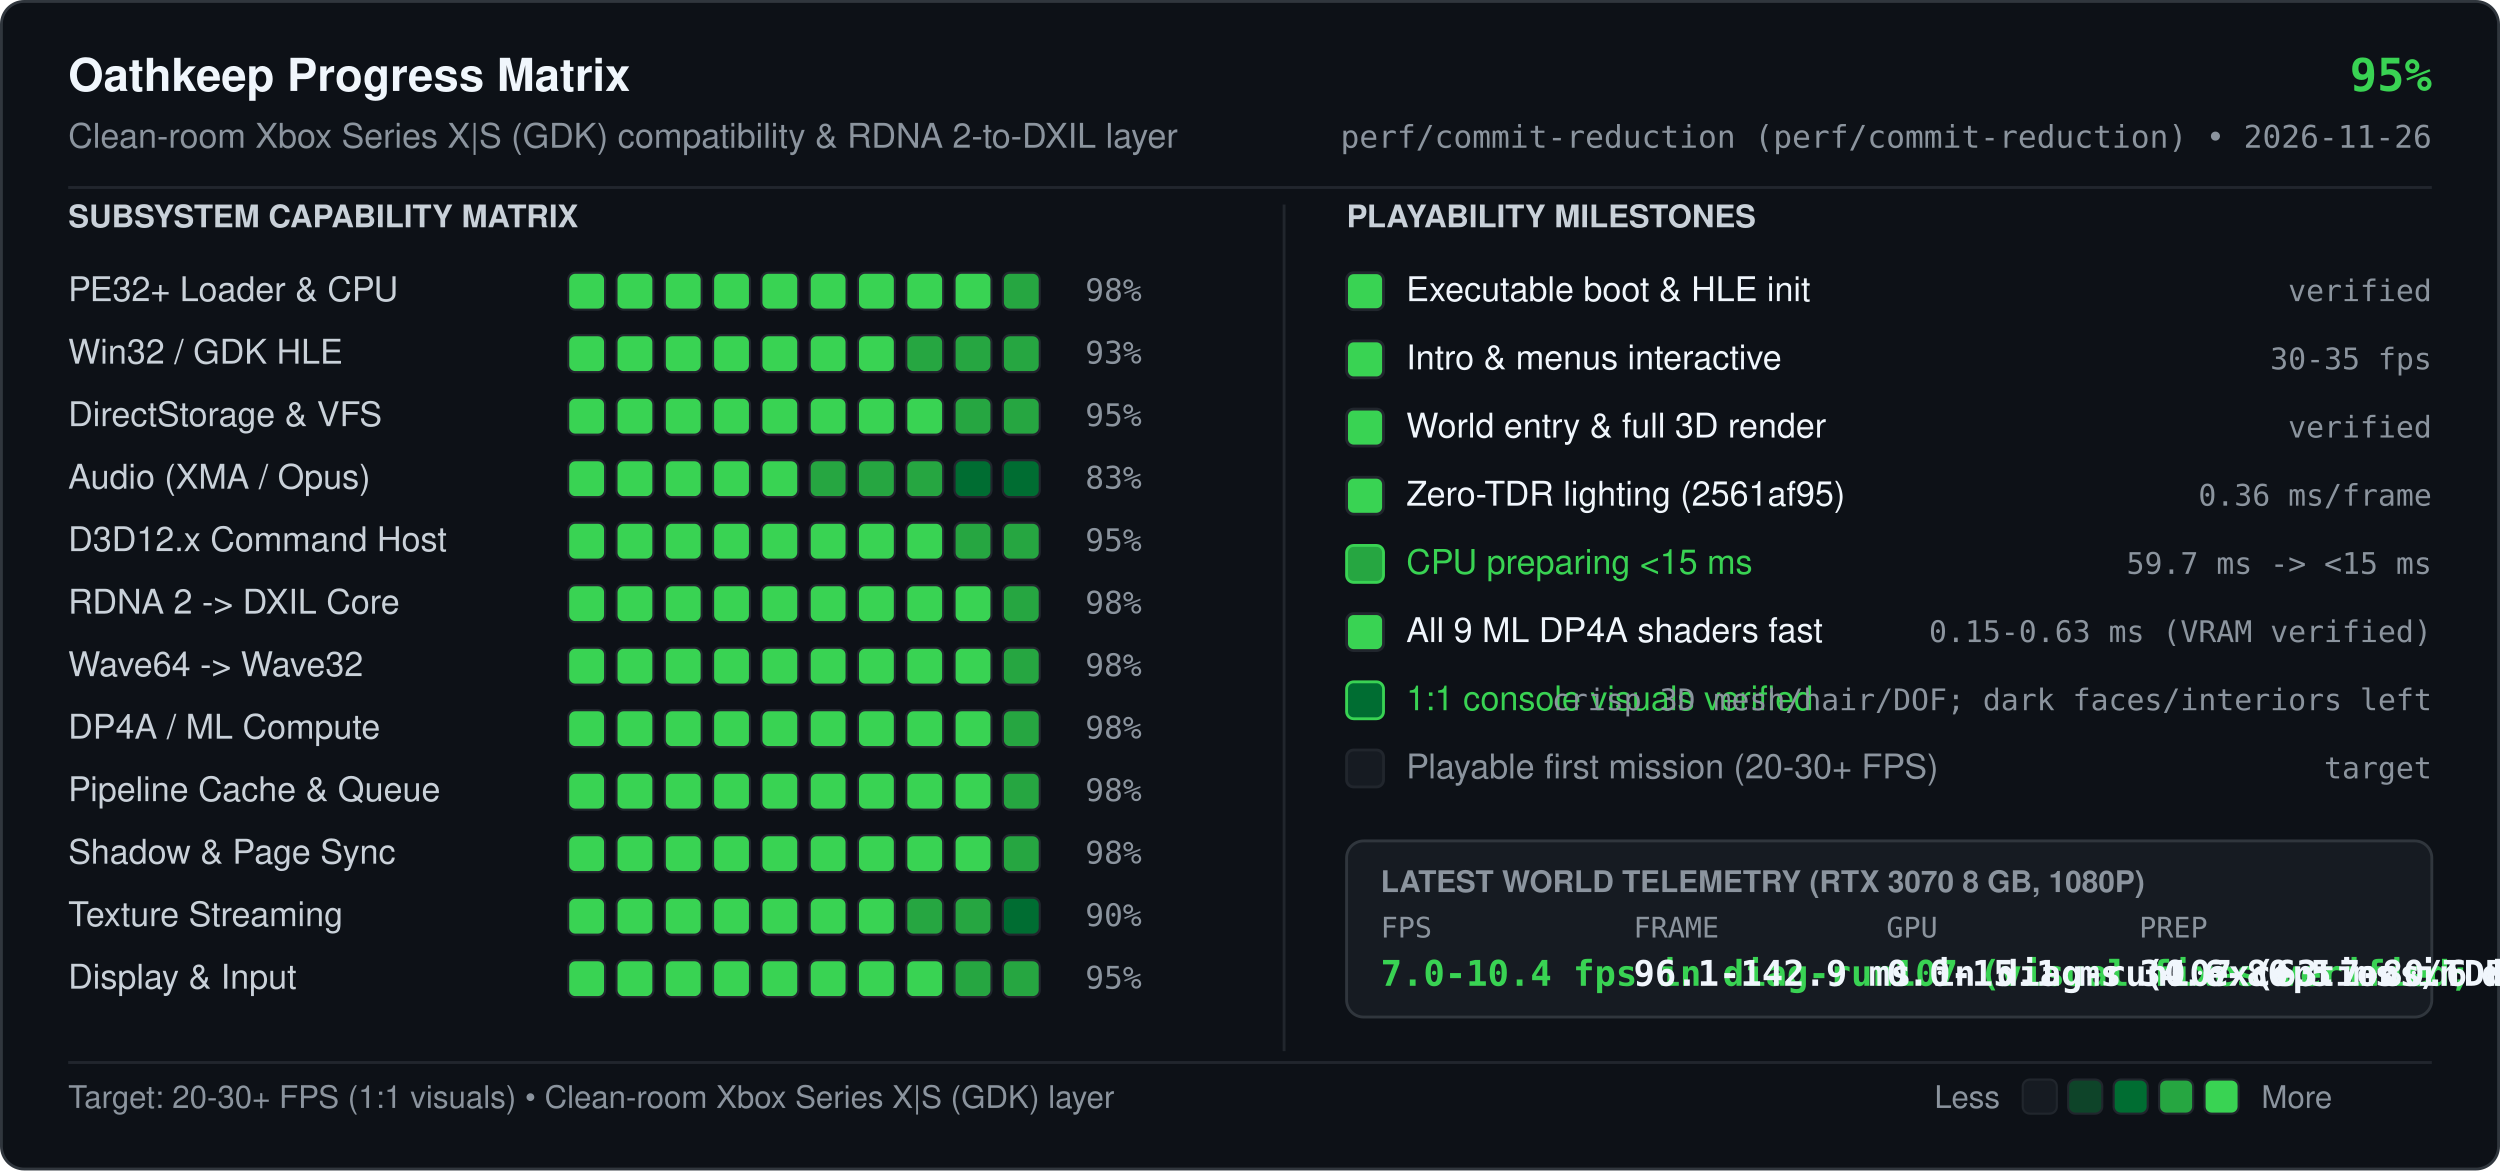
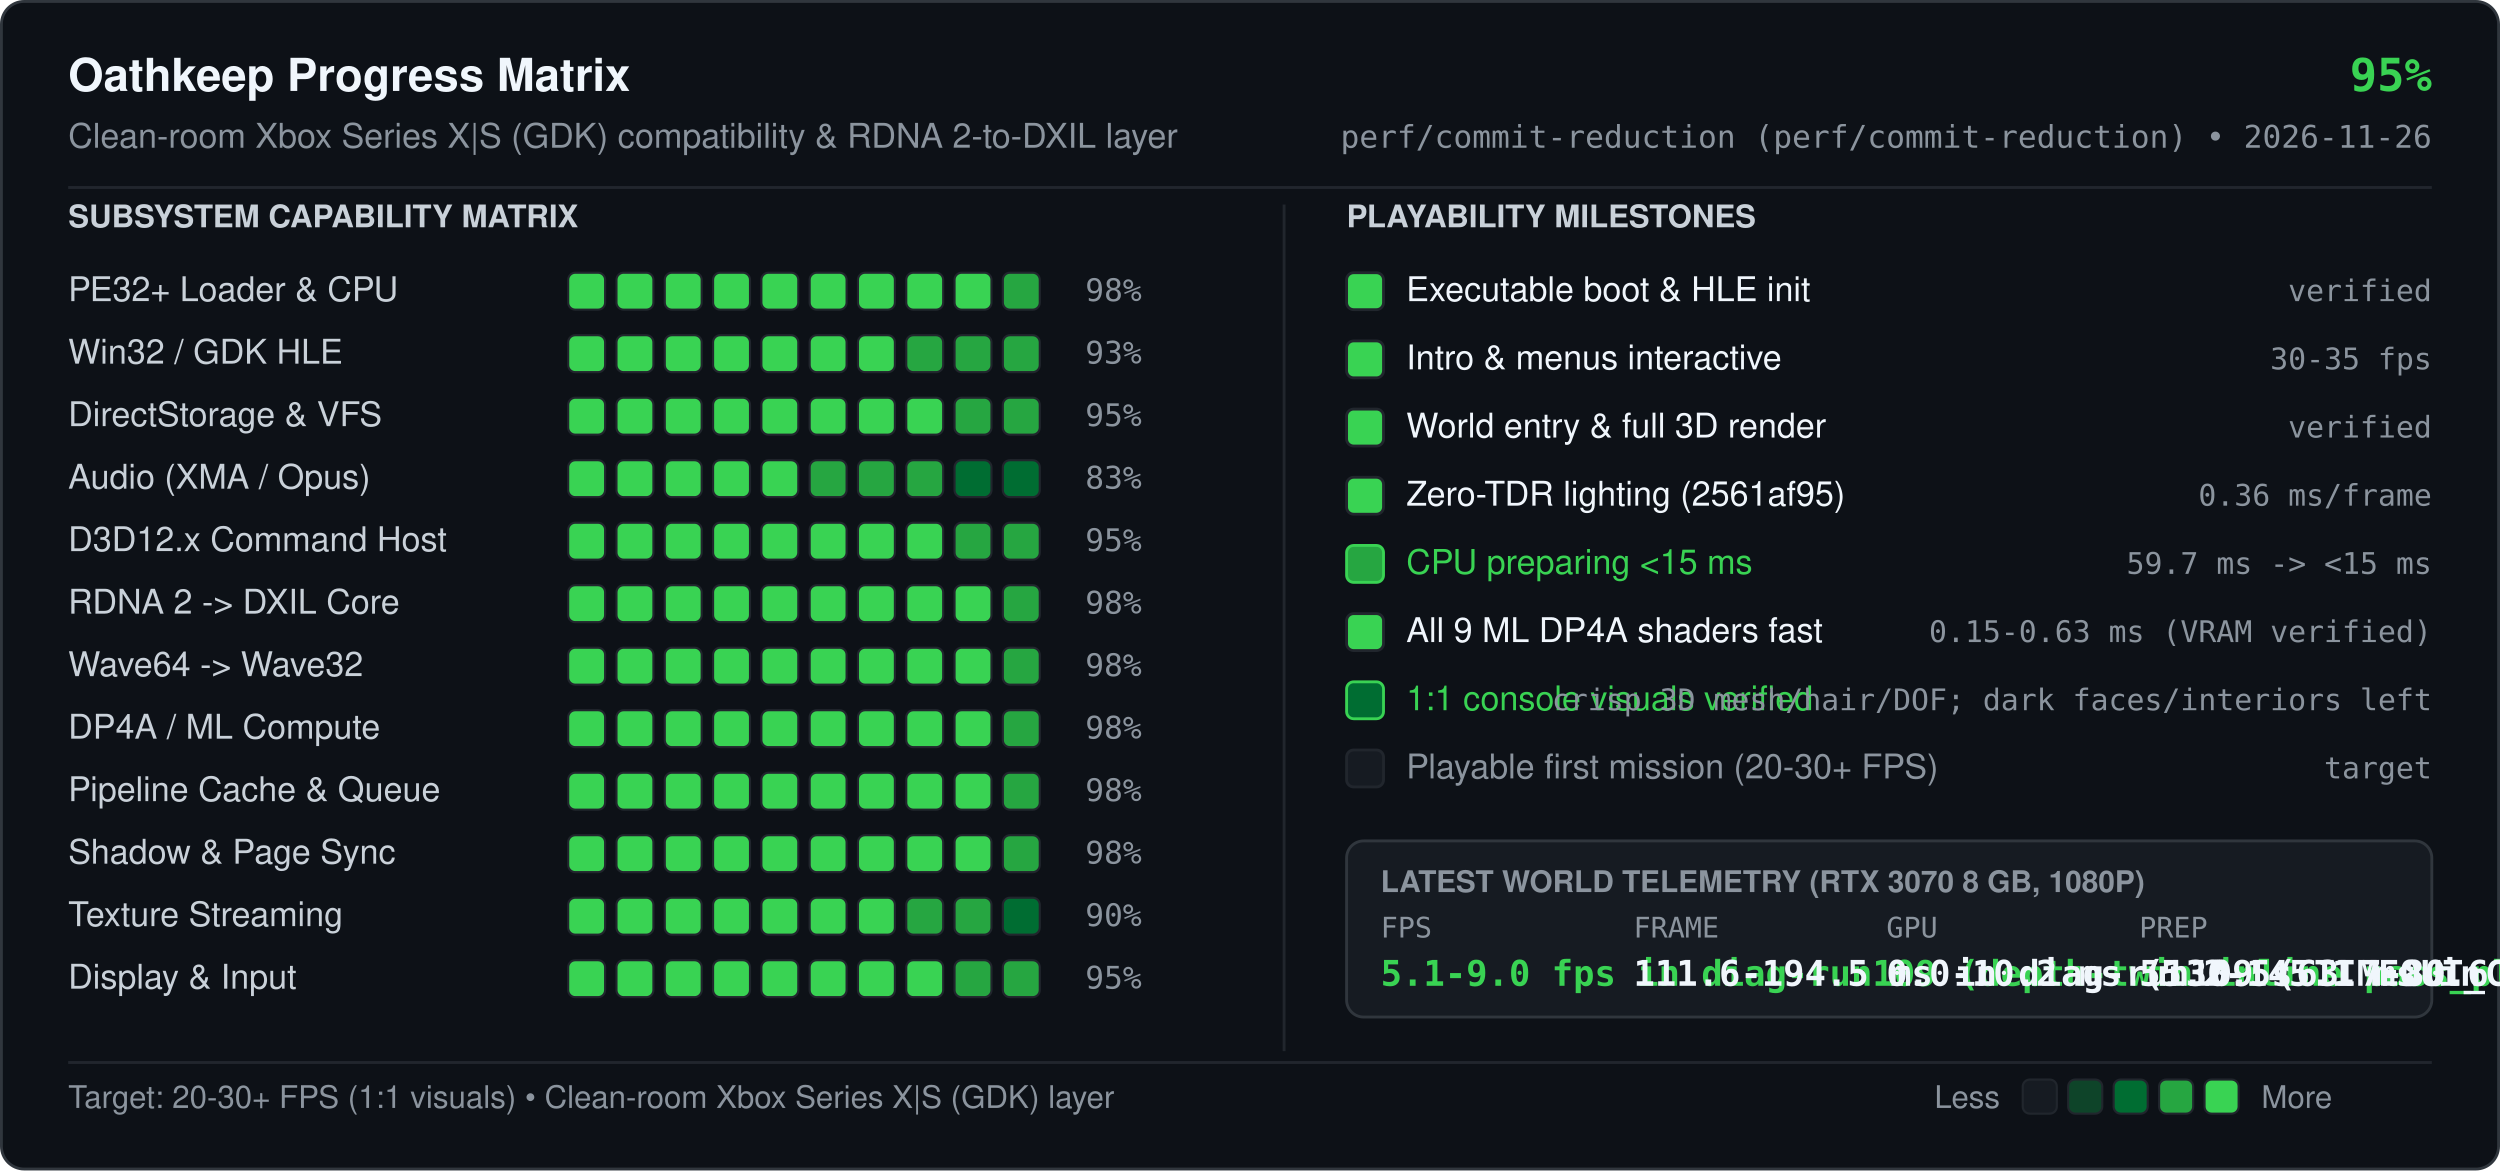
<svg xmlns="http://www.w3.org/2000/svg" width="880" height="412" viewBox="0 0 880 412" role="img" aria-label="Oathkeep Compatibility and Performance Progress">
  <defs>
    <style>text { font-family: -apple-system, BlinkMacSystemFont, 'Segoe UI', Helvetica, Arial, sans-serif; } .mono { font-family: ui-monospace, SFMono-Regular, Menlo, Consolas, monospace; }</style>
  </defs>
  <rect x="0.5" y="0.5" width="879" height="411" rx="8" fill="#0d1117" stroke="#30363d" />
  <text x="24" y="32" fill="#f0f6fc" font-size="16" font-weight="600">Oathkeep Progress Matrix</text>
  <text x="24" y="52" fill="#8b949e" font-size="12">Clean-room Xbox Series X|S (GDK) compatibility &amp; RDNA 2-to-DXIL layer</text>
  <text x="856" y="32" text-anchor="end" fill="#39d353" font-size="16" font-weight="700" class="mono">95%</text>
  <text x="856" y="52" text-anchor="end" fill="#8b949e" font-size="11" class="mono">perf/commit-reduction (perf/commit-reduction) • 2026-11-26</text>
  <line x1="24" y1="66" x2="856" y2="66" stroke="#21262d" />
  <text x="24" y="80" fill="#c9d1d9" font-size="11" font-weight="600">SUBSYSTEM CAPABILITY MATRIX</text>
  <text x="24" y="106" fill="#c9d1d9" font-size="12">PE32+ Loader &amp; CPU</text>
  <rect x="200" y="96" width="13" height="13" rx="2.5" fill="#39d353" stroke="#21262d" stroke-width="0.75" />
  <rect x="217" y="96" width="13" height="13" rx="2.5" fill="#39d353" stroke="#21262d" stroke-width="0.75" />
  <rect x="234" y="96" width="13" height="13" rx="2.5" fill="#39d353" stroke="#21262d" stroke-width="0.75" />
  <rect x="251" y="96" width="13" height="13" rx="2.5" fill="#39d353" stroke="#21262d" stroke-width="0.75" />
  <rect x="268" y="96" width="13" height="13" rx="2.5" fill="#39d353" stroke="#21262d" stroke-width="0.75" />
  <rect x="285" y="96" width="13" height="13" rx="2.5" fill="#39d353" stroke="#21262d" stroke-width="0.75" />
  <rect x="302" y="96" width="13" height="13" rx="2.5" fill="#39d353" stroke="#21262d" stroke-width="0.75" />
  <rect x="319" y="96" width="13" height="13" rx="2.5" fill="#39d353" stroke="#21262d" stroke-width="0.75" />
  <rect x="336" y="96" width="13" height="13" rx="2.5" fill="#39d353" stroke="#21262d" stroke-width="0.75" />
  <rect x="353" y="96" width="13" height="13" rx="2.5" fill="#26a641" stroke="#21262d" stroke-width="0.75" />
  <text x="382" y="106" fill="#8b949e" font-size="11" class="mono"> 98%</text>
  <text x="24" y="128" fill="#c9d1d9" font-size="12">Win32 / GDK HLE</text>
  <rect x="200" y="118" width="13" height="13" rx="2.5" fill="#39d353" stroke="#21262d" stroke-width="0.75" />
  <rect x="217" y="118" width="13" height="13" rx="2.5" fill="#39d353" stroke="#21262d" stroke-width="0.75" />
  <rect x="234" y="118" width="13" height="13" rx="2.5" fill="#39d353" stroke="#21262d" stroke-width="0.75" />
  <rect x="251" y="118" width="13" height="13" rx="2.5" fill="#39d353" stroke="#21262d" stroke-width="0.75" />
  <rect x="268" y="118" width="13" height="13" rx="2.5" fill="#39d353" stroke="#21262d" stroke-width="0.75" />
  <rect x="285" y="118" width="13" height="13" rx="2.5" fill="#39d353" stroke="#21262d" stroke-width="0.75" />
  <rect x="302" y="118" width="13" height="13" rx="2.5" fill="#39d353" stroke="#21262d" stroke-width="0.75" />
  <rect x="319" y="118" width="13" height="13" rx="2.5" fill="#26a641" stroke="#21262d" stroke-width="0.75" />
  <rect x="336" y="118" width="13" height="13" rx="2.5" fill="#26a641" stroke="#21262d" stroke-width="0.75" />
  <rect x="353" y="118" width="13" height="13" rx="2.5" fill="#26a641" stroke="#21262d" stroke-width="0.75" />
  <text x="382" y="128" fill="#8b949e" font-size="11" class="mono"> 93%</text>
  <text x="24" y="150" fill="#c9d1d9" font-size="12">DirectStorage &amp; VFS</text>
  <rect x="200" y="140" width="13" height="13" rx="2.5" fill="#39d353" stroke="#21262d" stroke-width="0.75" />
  <rect x="217" y="140" width="13" height="13" rx="2.5" fill="#39d353" stroke="#21262d" stroke-width="0.75" />
  <rect x="234" y="140" width="13" height="13" rx="2.5" fill="#39d353" stroke="#21262d" stroke-width="0.75" />
  <rect x="251" y="140" width="13" height="13" rx="2.5" fill="#39d353" stroke="#21262d" stroke-width="0.75" />
  <rect x="268" y="140" width="13" height="13" rx="2.5" fill="#39d353" stroke="#21262d" stroke-width="0.75" />
  <rect x="285" y="140" width="13" height="13" rx="2.5" fill="#39d353" stroke="#21262d" stroke-width="0.75" />
  <rect x="302" y="140" width="13" height="13" rx="2.5" fill="#39d353" stroke="#21262d" stroke-width="0.75" />
  <rect x="319" y="140" width="13" height="13" rx="2.5" fill="#39d353" stroke="#21262d" stroke-width="0.75" />
  <rect x="336" y="140" width="13" height="13" rx="2.5" fill="#26a641" stroke="#21262d" stroke-width="0.75" />
  <rect x="353" y="140" width="13" height="13" rx="2.5" fill="#26a641" stroke="#21262d" stroke-width="0.75" />
  <text x="382" y="150" fill="#8b949e" font-size="11" class="mono"> 95%</text>
  <text x="24" y="172" fill="#c9d1d9" font-size="12">Audio (XMA / Opus)</text>
  <rect x="200" y="162" width="13" height="13" rx="2.5" fill="#39d353" stroke="#21262d" stroke-width="0.75" />
  <rect x="217" y="162" width="13" height="13" rx="2.5" fill="#39d353" stroke="#21262d" stroke-width="0.75" />
  <rect x="234" y="162" width="13" height="13" rx="2.5" fill="#39d353" stroke="#21262d" stroke-width="0.75" />
  <rect x="251" y="162" width="13" height="13" rx="2.5" fill="#39d353" stroke="#21262d" stroke-width="0.75" />
  <rect x="268" y="162" width="13" height="13" rx="2.5" fill="#39d353" stroke="#21262d" stroke-width="0.75" />
  <rect x="285" y="162" width="13" height="13" rx="2.5" fill="#26a641" stroke="#21262d" stroke-width="0.75" />
  <rect x="302" y="162" width="13" height="13" rx="2.5" fill="#26a641" stroke="#21262d" stroke-width="0.75" />
  <rect x="319" y="162" width="13" height="13" rx="2.5" fill="#26a641" stroke="#21262d" stroke-width="0.75" />
  <rect x="336" y="162" width="13" height="13" rx="2.5" fill="#006d32" stroke="#21262d" stroke-width="0.75" />
  <rect x="353" y="162" width="13" height="13" rx="2.5" fill="#006d32" stroke="#21262d" stroke-width="0.75" />
  <text x="382" y="172" fill="#8b949e" font-size="11" class="mono"> 83%</text>
  <text x="24" y="194" fill="#c9d1d9" font-size="12">D3D12.x Command Host</text>
  <rect x="200" y="184" width="13" height="13" rx="2.5" fill="#39d353" stroke="#21262d" stroke-width="0.75" />
  <rect x="217" y="184" width="13" height="13" rx="2.5" fill="#39d353" stroke="#21262d" stroke-width="0.75" />
  <rect x="234" y="184" width="13" height="13" rx="2.5" fill="#39d353" stroke="#21262d" stroke-width="0.75" />
  <rect x="251" y="184" width="13" height="13" rx="2.5" fill="#39d353" stroke="#21262d" stroke-width="0.75" />
  <rect x="268" y="184" width="13" height="13" rx="2.5" fill="#39d353" stroke="#21262d" stroke-width="0.75" />
  <rect x="285" y="184" width="13" height="13" rx="2.5" fill="#39d353" stroke="#21262d" stroke-width="0.75" />
  <rect x="302" y="184" width="13" height="13" rx="2.5" fill="#39d353" stroke="#21262d" stroke-width="0.75" />
  <rect x="319" y="184" width="13" height="13" rx="2.5" fill="#39d353" stroke="#21262d" stroke-width="0.75" />
  <rect x="336" y="184" width="13" height="13" rx="2.5" fill="#26a641" stroke="#21262d" stroke-width="0.75" />
  <rect x="353" y="184" width="13" height="13" rx="2.5" fill="#26a641" stroke="#21262d" stroke-width="0.75" />
  <text x="382" y="194" fill="#8b949e" font-size="11" class="mono"> 95%</text>
  <text x="24" y="216" fill="#c9d1d9" font-size="12">RDNA 2 -&gt; DXIL Core</text>
  <rect x="200" y="206" width="13" height="13" rx="2.5" fill="#39d353" stroke="#21262d" stroke-width="0.75" />
  <rect x="217" y="206" width="13" height="13" rx="2.5" fill="#39d353" stroke="#21262d" stroke-width="0.75" />
  <rect x="234" y="206" width="13" height="13" rx="2.5" fill="#39d353" stroke="#21262d" stroke-width="0.75" />
  <rect x="251" y="206" width="13" height="13" rx="2.5" fill="#39d353" stroke="#21262d" stroke-width="0.75" />
  <rect x="268" y="206" width="13" height="13" rx="2.5" fill="#39d353" stroke="#21262d" stroke-width="0.75" />
  <rect x="285" y="206" width="13" height="13" rx="2.5" fill="#39d353" stroke="#21262d" stroke-width="0.75" />
  <rect x="302" y="206" width="13" height="13" rx="2.5" fill="#39d353" stroke="#21262d" stroke-width="0.75" />
  <rect x="319" y="206" width="13" height="13" rx="2.5" fill="#39d353" stroke="#21262d" stroke-width="0.75" />
  <rect x="336" y="206" width="13" height="13" rx="2.5" fill="#39d353" stroke="#21262d" stroke-width="0.75" />
  <rect x="353" y="206" width="13" height="13" rx="2.5" fill="#26a641" stroke="#21262d" stroke-width="0.75" />
  <text x="382" y="216" fill="#8b949e" font-size="11" class="mono"> 98%</text>
  <text x="24" y="238" fill="#c9d1d9" font-size="12">Wave64 -&gt; Wave32</text>
  <rect x="200" y="228" width="13" height="13" rx="2.5" fill="#39d353" stroke="#21262d" stroke-width="0.75" />
  <rect x="217" y="228" width="13" height="13" rx="2.5" fill="#39d353" stroke="#21262d" stroke-width="0.75" />
  <rect x="234" y="228" width="13" height="13" rx="2.5" fill="#39d353" stroke="#21262d" stroke-width="0.75" />
  <rect x="251" y="228" width="13" height="13" rx="2.5" fill="#39d353" stroke="#21262d" stroke-width="0.75" />
  <rect x="268" y="228" width="13" height="13" rx="2.5" fill="#39d353" stroke="#21262d" stroke-width="0.75" />
  <rect x="285" y="228" width="13" height="13" rx="2.5" fill="#39d353" stroke="#21262d" stroke-width="0.75" />
  <rect x="302" y="228" width="13" height="13" rx="2.5" fill="#39d353" stroke="#21262d" stroke-width="0.75" />
  <rect x="319" y="228" width="13" height="13" rx="2.5" fill="#39d353" stroke="#21262d" stroke-width="0.75" />
  <rect x="336" y="228" width="13" height="13" rx="2.5" fill="#39d353" stroke="#21262d" stroke-width="0.75" />
  <rect x="353" y="228" width="13" height="13" rx="2.5" fill="#26a641" stroke="#21262d" stroke-width="0.75" />
  <text x="382" y="238" fill="#8b949e" font-size="11" class="mono"> 98%</text>
  <text x="24" y="260" fill="#c9d1d9" font-size="12">DP4A / ML Compute</text>
  <rect x="200" y="250" width="13" height="13" rx="2.5" fill="#39d353" stroke="#21262d" stroke-width="0.75" />
  <rect x="217" y="250" width="13" height="13" rx="2.5" fill="#39d353" stroke="#21262d" stroke-width="0.75" />
  <rect x="234" y="250" width="13" height="13" rx="2.5" fill="#39d353" stroke="#21262d" stroke-width="0.75" />
  <rect x="251" y="250" width="13" height="13" rx="2.5" fill="#39d353" stroke="#21262d" stroke-width="0.75" />
  <rect x="268" y="250" width="13" height="13" rx="2.5" fill="#39d353" stroke="#21262d" stroke-width="0.75" />
  <rect x="285" y="250" width="13" height="13" rx="2.5" fill="#39d353" stroke="#21262d" stroke-width="0.75" />
  <rect x="302" y="250" width="13" height="13" rx="2.5" fill="#39d353" stroke="#21262d" stroke-width="0.75" />
  <rect x="319" y="250" width="13" height="13" rx="2.5" fill="#39d353" stroke="#21262d" stroke-width="0.75" />
  <rect x="336" y="250" width="13" height="13" rx="2.5" fill="#39d353" stroke="#21262d" stroke-width="0.75" />
  <rect x="353" y="250" width="13" height="13" rx="2.5" fill="#26a641" stroke="#21262d" stroke-width="0.75" />
  <text x="382" y="260" fill="#8b949e" font-size="11" class="mono"> 98%</text>
  <text x="24" y="282" fill="#c9d1d9" font-size="12">Pipeline Cache &amp; Queue</text>
  <rect x="200" y="272" width="13" height="13" rx="2.5" fill="#39d353" stroke="#21262d" stroke-width="0.75" />
  <rect x="217" y="272" width="13" height="13" rx="2.5" fill="#39d353" stroke="#21262d" stroke-width="0.75" />
  <rect x="234" y="272" width="13" height="13" rx="2.5" fill="#39d353" stroke="#21262d" stroke-width="0.75" />
  <rect x="251" y="272" width="13" height="13" rx="2.5" fill="#39d353" stroke="#21262d" stroke-width="0.75" />
  <rect x="268" y="272" width="13" height="13" rx="2.5" fill="#39d353" stroke="#21262d" stroke-width="0.75" />
  <rect x="285" y="272" width="13" height="13" rx="2.5" fill="#39d353" stroke="#21262d" stroke-width="0.75" />
  <rect x="302" y="272" width="13" height="13" rx="2.5" fill="#39d353" stroke="#21262d" stroke-width="0.75" />
  <rect x="319" y="272" width="13" height="13" rx="2.5" fill="#39d353" stroke="#21262d" stroke-width="0.75" />
  <rect x="336" y="272" width="13" height="13" rx="2.5" fill="#39d353" stroke="#21262d" stroke-width="0.75" />
  <rect x="353" y="272" width="13" height="13" rx="2.5" fill="#26a641" stroke="#21262d" stroke-width="0.75" />
  <text x="382" y="282" fill="#8b949e" font-size="11" class="mono"> 98%</text>
  <text x="24" y="304" fill="#c9d1d9" font-size="12">Shadow &amp; Page Sync</text>
  <rect x="200" y="294" width="13" height="13" rx="2.5" fill="#39d353" stroke="#21262d" stroke-width="0.75" />
  <rect x="217" y="294" width="13" height="13" rx="2.5" fill="#39d353" stroke="#21262d" stroke-width="0.75" />
  <rect x="234" y="294" width="13" height="13" rx="2.5" fill="#39d353" stroke="#21262d" stroke-width="0.75" />
  <rect x="251" y="294" width="13" height="13" rx="2.5" fill="#39d353" stroke="#21262d" stroke-width="0.75" />
  <rect x="268" y="294" width="13" height="13" rx="2.5" fill="#39d353" stroke="#21262d" stroke-width="0.75" />
  <rect x="285" y="294" width="13" height="13" rx="2.5" fill="#39d353" stroke="#21262d" stroke-width="0.75" />
  <rect x="302" y="294" width="13" height="13" rx="2.5" fill="#39d353" stroke="#21262d" stroke-width="0.75" />
  <rect x="319" y="294" width="13" height="13" rx="2.5" fill="#39d353" stroke="#21262d" stroke-width="0.75" />
  <rect x="336" y="294" width="13" height="13" rx="2.5" fill="#39d353" stroke="#21262d" stroke-width="0.75" />
  <rect x="353" y="294" width="13" height="13" rx="2.5" fill="#26a641" stroke="#21262d" stroke-width="0.75" />
  <text x="382" y="304" fill="#8b949e" font-size="11" class="mono"> 98%</text>
  <text x="24" y="326" fill="#c9d1d9" font-size="12">Texture Streaming</text>
  <rect x="200" y="316" width="13" height="13" rx="2.5" fill="#39d353" stroke="#21262d" stroke-width="0.75" />
  <rect x="217" y="316" width="13" height="13" rx="2.5" fill="#39d353" stroke="#21262d" stroke-width="0.75" />
  <rect x="234" y="316" width="13" height="13" rx="2.5" fill="#39d353" stroke="#21262d" stroke-width="0.75" />
  <rect x="251" y="316" width="13" height="13" rx="2.5" fill="#39d353" stroke="#21262d" stroke-width="0.75" />
  <rect x="268" y="316" width="13" height="13" rx="2.5" fill="#39d353" stroke="#21262d" stroke-width="0.75" />
  <rect x="285" y="316" width="13" height="13" rx="2.5" fill="#39d353" stroke="#21262d" stroke-width="0.75" />
  <rect x="302" y="316" width="13" height="13" rx="2.5" fill="#39d353" stroke="#21262d" stroke-width="0.75" />
  <rect x="319" y="316" width="13" height="13" rx="2.5" fill="#26a641" stroke="#21262d" stroke-width="0.75" />
  <rect x="336" y="316" width="13" height="13" rx="2.5" fill="#26a641" stroke="#21262d" stroke-width="0.75" />
  <rect x="353" y="316" width="13" height="13" rx="2.5" fill="#006d32" stroke="#21262d" stroke-width="0.75" />
  <text x="382" y="326" fill="#8b949e" font-size="11" class="mono"> 90%</text>
  <text x="24" y="348" fill="#c9d1d9" font-size="12">Display &amp; Input</text>
  <rect x="200" y="338" width="13" height="13" rx="2.5" fill="#39d353" stroke="#21262d" stroke-width="0.75" />
  <rect x="217" y="338" width="13" height="13" rx="2.5" fill="#39d353" stroke="#21262d" stroke-width="0.75" />
  <rect x="234" y="338" width="13" height="13" rx="2.5" fill="#39d353" stroke="#21262d" stroke-width="0.75" />
  <rect x="251" y="338" width="13" height="13" rx="2.5" fill="#39d353" stroke="#21262d" stroke-width="0.75" />
  <rect x="268" y="338" width="13" height="13" rx="2.5" fill="#39d353" stroke="#21262d" stroke-width="0.75" />
  <rect x="285" y="338" width="13" height="13" rx="2.5" fill="#39d353" stroke="#21262d" stroke-width="0.75" />
  <rect x="302" y="338" width="13" height="13" rx="2.5" fill="#39d353" stroke="#21262d" stroke-width="0.75" />
  <rect x="319" y="338" width="13" height="13" rx="2.5" fill="#39d353" stroke="#21262d" stroke-width="0.75" />
  <rect x="336" y="338" width="13" height="13" rx="2.5" fill="#26a641" stroke="#21262d" stroke-width="0.75" />
  <rect x="353" y="338" width="13" height="13" rx="2.5" fill="#26a641" stroke="#21262d" stroke-width="0.75" />
  <text x="382" y="348" fill="#8b949e" font-size="11" class="mono"> 95%</text>
  <line x1="452" y1="72" x2="452" y2="370" stroke="#21262d" />
  <text x="474" y="80" fill="#c9d1d9" font-size="11" font-weight="600">PLAYABILITY MILESTONES</text>
  <rect x="474" y="96" width="13" height="13" rx="2.5" fill="#39d353" stroke="#21262d" stroke-width="1" />
  <text x="495" y="106" fill="#f0f6fc" font-size="12" font-weight="500">Executable boot &amp; HLE init</text>
  <text x="856" y="106" text-anchor="end" fill="#8b949e" font-size="10.5" class="mono">verified</text>
  <rect x="474" y="120" width="13" height="13" rx="2.5" fill="#39d353" stroke="#21262d" stroke-width="1" />
  <text x="495" y="130" fill="#f0f6fc" font-size="12" font-weight="500">Intro &amp; menus interactive</text>
  <text x="856" y="130" text-anchor="end" fill="#8b949e" font-size="10.5" class="mono">30-35 fps</text>
  <rect x="474" y="144" width="13" height="13" rx="2.5" fill="#39d353" stroke="#21262d" stroke-width="1" />
  <text x="495" y="154" fill="#f0f6fc" font-size="12" font-weight="500">World entry &amp; full 3D render</text>
  <text x="856" y="154" text-anchor="end" fill="#8b949e" font-size="10.5" class="mono">verified</text>
  <rect x="474" y="168" width="13" height="13" rx="2.5" fill="#39d353" stroke="#21262d" stroke-width="1" />
  <text x="495" y="178" fill="#f0f6fc" font-size="12" font-weight="500">Zero-TDR lighting (2561af95)</text>
  <text x="856" y="178" text-anchor="end" fill="#8b949e" font-size="10.5" class="mono">0.36 ms/frame</text>
  <rect x="474" y="192" width="13" height="13" rx="2.5" fill="#26a641" stroke="#39d353" stroke-width="1" />
  <text x="495" y="202" fill="#39d353" font-size="12" font-weight="500">CPU preparing &lt;15 ms</text>
  <text x="856" y="202" text-anchor="end" fill="#8b949e" font-size="10.5" class="mono">59.7 ms -&gt; &lt;15 ms</text>
  <rect x="474" y="216" width="13" height="13" rx="2.5" fill="#39d353" stroke="#21262d" stroke-width="1" />
  <text x="495" y="226" fill="#f0f6fc" font-size="12" font-weight="500">All 9 ML DP4A shaders fast</text>
  <text x="856" y="226" text-anchor="end" fill="#8b949e" font-size="10.5" class="mono">0.15-0.63 ms (VRAM verified)</text>
  <rect x="474" y="240" width="13" height="13" rx="2.5" fill="#006d32" stroke="#39d353" stroke-width="1" />
  <text x="495" y="250" fill="#39d353" font-size="12" font-weight="500">1:1 console visuals verified</text>
  <text x="856" y="250" text-anchor="end" fill="#8b949e" font-size="10.5" class="mono">crisp 3D mesh/hair/DOF; dark faces/interiors left</text>
  <rect x="474" y="264" width="13" height="13" rx="2.5" fill="#161b22" stroke="#21262d" stroke-width="1" />
  <text x="495" y="274" fill="#8b949e" font-size="12" font-weight="500">Playable first mission (20-30+ FPS)</text>
  <text x="856" y="274" text-anchor="end" fill="#8b949e" font-size="10.5" class="mono">target</text>
  <rect x="474" y="296" width="382" height="62" rx="6" fill="#161b22" stroke="#30363d" />
  <text x="486" y="314" fill="#8b949e" font-size="10.5" font-weight="600">LATEST WORLD TELEMETRY (RTX 3070 8 GB, 1080P)</text>
  <text x="486" y="330" fill="#8b949e" font-size="10" class="mono">FPS</text>
-   <text x="486" y="347" fill="#39d353" font-size="12.5" font-weight="600" class="mono">7.0-10.4 fps in diag-run107 (visual fixes verified; 12.4-15.7 fps baseline in diag-run106 before 4096+ per-view aligned shadows -&gt; phase-windowing next)</text>
+   <text x="486" y="347" fill="#39d353" font-size="12.5" font-weight="600" class="mono">5.1-9.0 fps in diag-run109 (depth-twin inline pass_plane + copy-back verified 0/0; align=256 CBVs hit 2048 overlapping 64 KiB windows -&gt; fix next to recover 12.4-15.7+ fps; Worker 3 CPU perf + Worker 4 face/wall diagnosis running)</text>
  <text x="575" y="330" fill="#8b949e" font-size="10" class="mono">FRAME</text>
-   <text x="575" y="347" fill="#f0f6fc" font-size="12.5" font-weight="600" class="mono">96.1-142.9 ms in diag-run107 (63.7-80.6 ms in diag-run106; 0 refused mesh PSOs, 0 null element=12 SRVs, 0 exploding triangles/stippling)</text>
+   <text x="575" y="347" fill="#f0f6fc" font-size="12.5" font-weight="600" class="mono">111.6-194.5 ms in diag-run109 (63.7-80.6 ms baseline in diag-run106; 0 exceptions/TDRs/refusals, depth planes 0 not given back &amp; 0 used before pass)</text>
  <text x="664" y="330" fill="#8b949e" font-size="10" class="mono">GPU</text>
-   <text x="664" y="347" fill="#f0f6fc" font-size="12.5" font-weight="600" class="mono">0.0-15.1 ms (0 exceptions/TDRs/refusals across 130.4s; visual geometry 100% crisp)</text>
+   <text x="664" y="347" fill="#f0f6fc" font-size="12.5" font-weight="600" class="mono">0.0-10.2 ms (130.5s TIMEOUT_CLEAN; depth planes 2.0/f synced cleanly)</text>
  <text x="753" y="330" fill="#8b949e" font-size="10" class="mono">PREP</text>
-   <text x="753" y="347" fill="#f0f6fc" font-size="12.5" font-weight="600" class="mono">34.6-80.5 ms in diag-run107 (32.3-51.1 ms in diag-run106 before per-view aligned shadow overhead)</text>
+   <text x="753" y="347" fill="#f0f6fc" font-size="12.5" font-weight="600" class="mono">55.2-145.1 ms in diag-run109 (align=256 CBV 16-phase windows caused 2048 shadows; next: cap/slab CBV fallback + merge Worker 3 CPU perf)</text>
  <line x1="24" y1="374" x2="856" y2="374" stroke="#21262d" />
  <text x="24" y="390" fill="#8b949e" font-size="11">Target: 20-30+ FPS (1:1 visuals) • Clean-room Xbox Series X|S (GDK) layer</text>
  <text x="704" y="390" text-anchor="end" fill="#8b949e" font-size="11">Less</text>
  <rect x="712" y="380" width="12" height="12" rx="2.5" fill="#161b22" stroke="#21262d" stroke-width="0.75" />
  <rect x="728" y="380" width="12" height="12" rx="2.5" fill="#0e4429" stroke="#21262d" stroke-width="0.75" />
  <rect x="744" y="380" width="12" height="12" rx="2.5" fill="#006d32" stroke="#21262d" stroke-width="0.75" />
  <rect x="760" y="380" width="12" height="12" rx="2.5" fill="#26a641" stroke="#21262d" stroke-width="0.75" />
  <rect x="776" y="380" width="12" height="12" rx="2.5" fill="#39d353" stroke="#21262d" stroke-width="0.75" />
  <text x="796" y="390" fill="#8b949e" font-size="11">More</text>
</svg>
